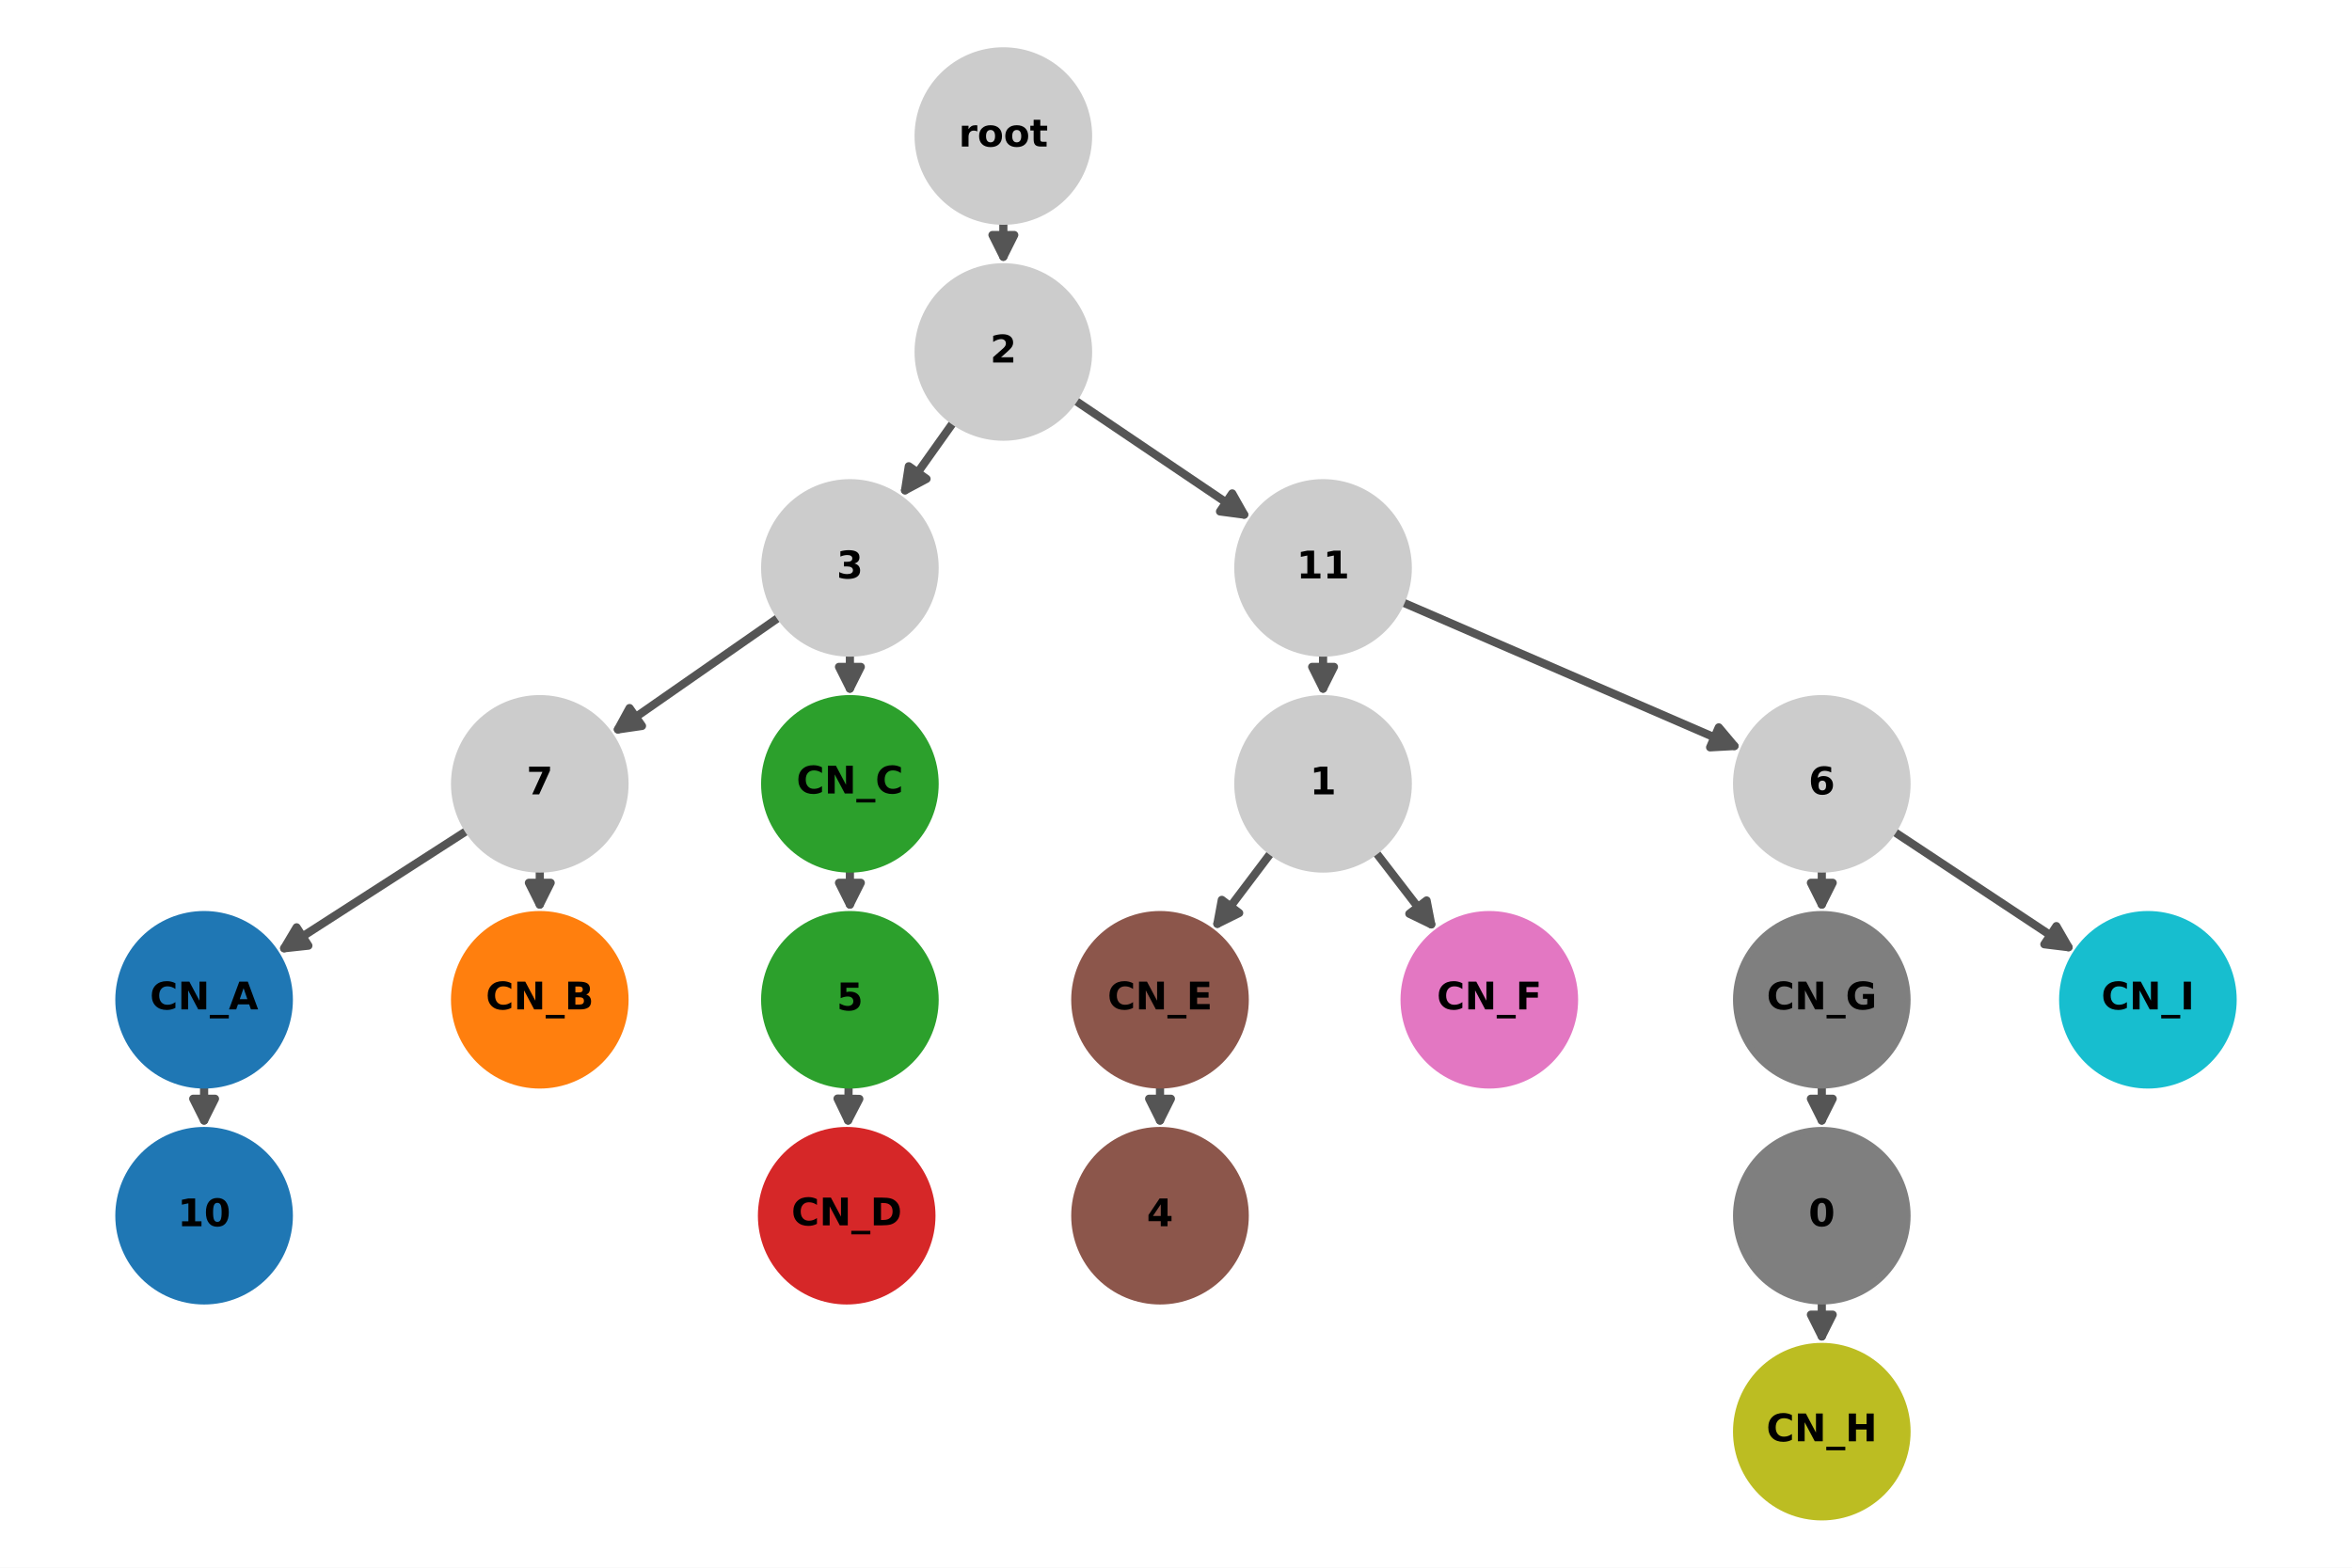
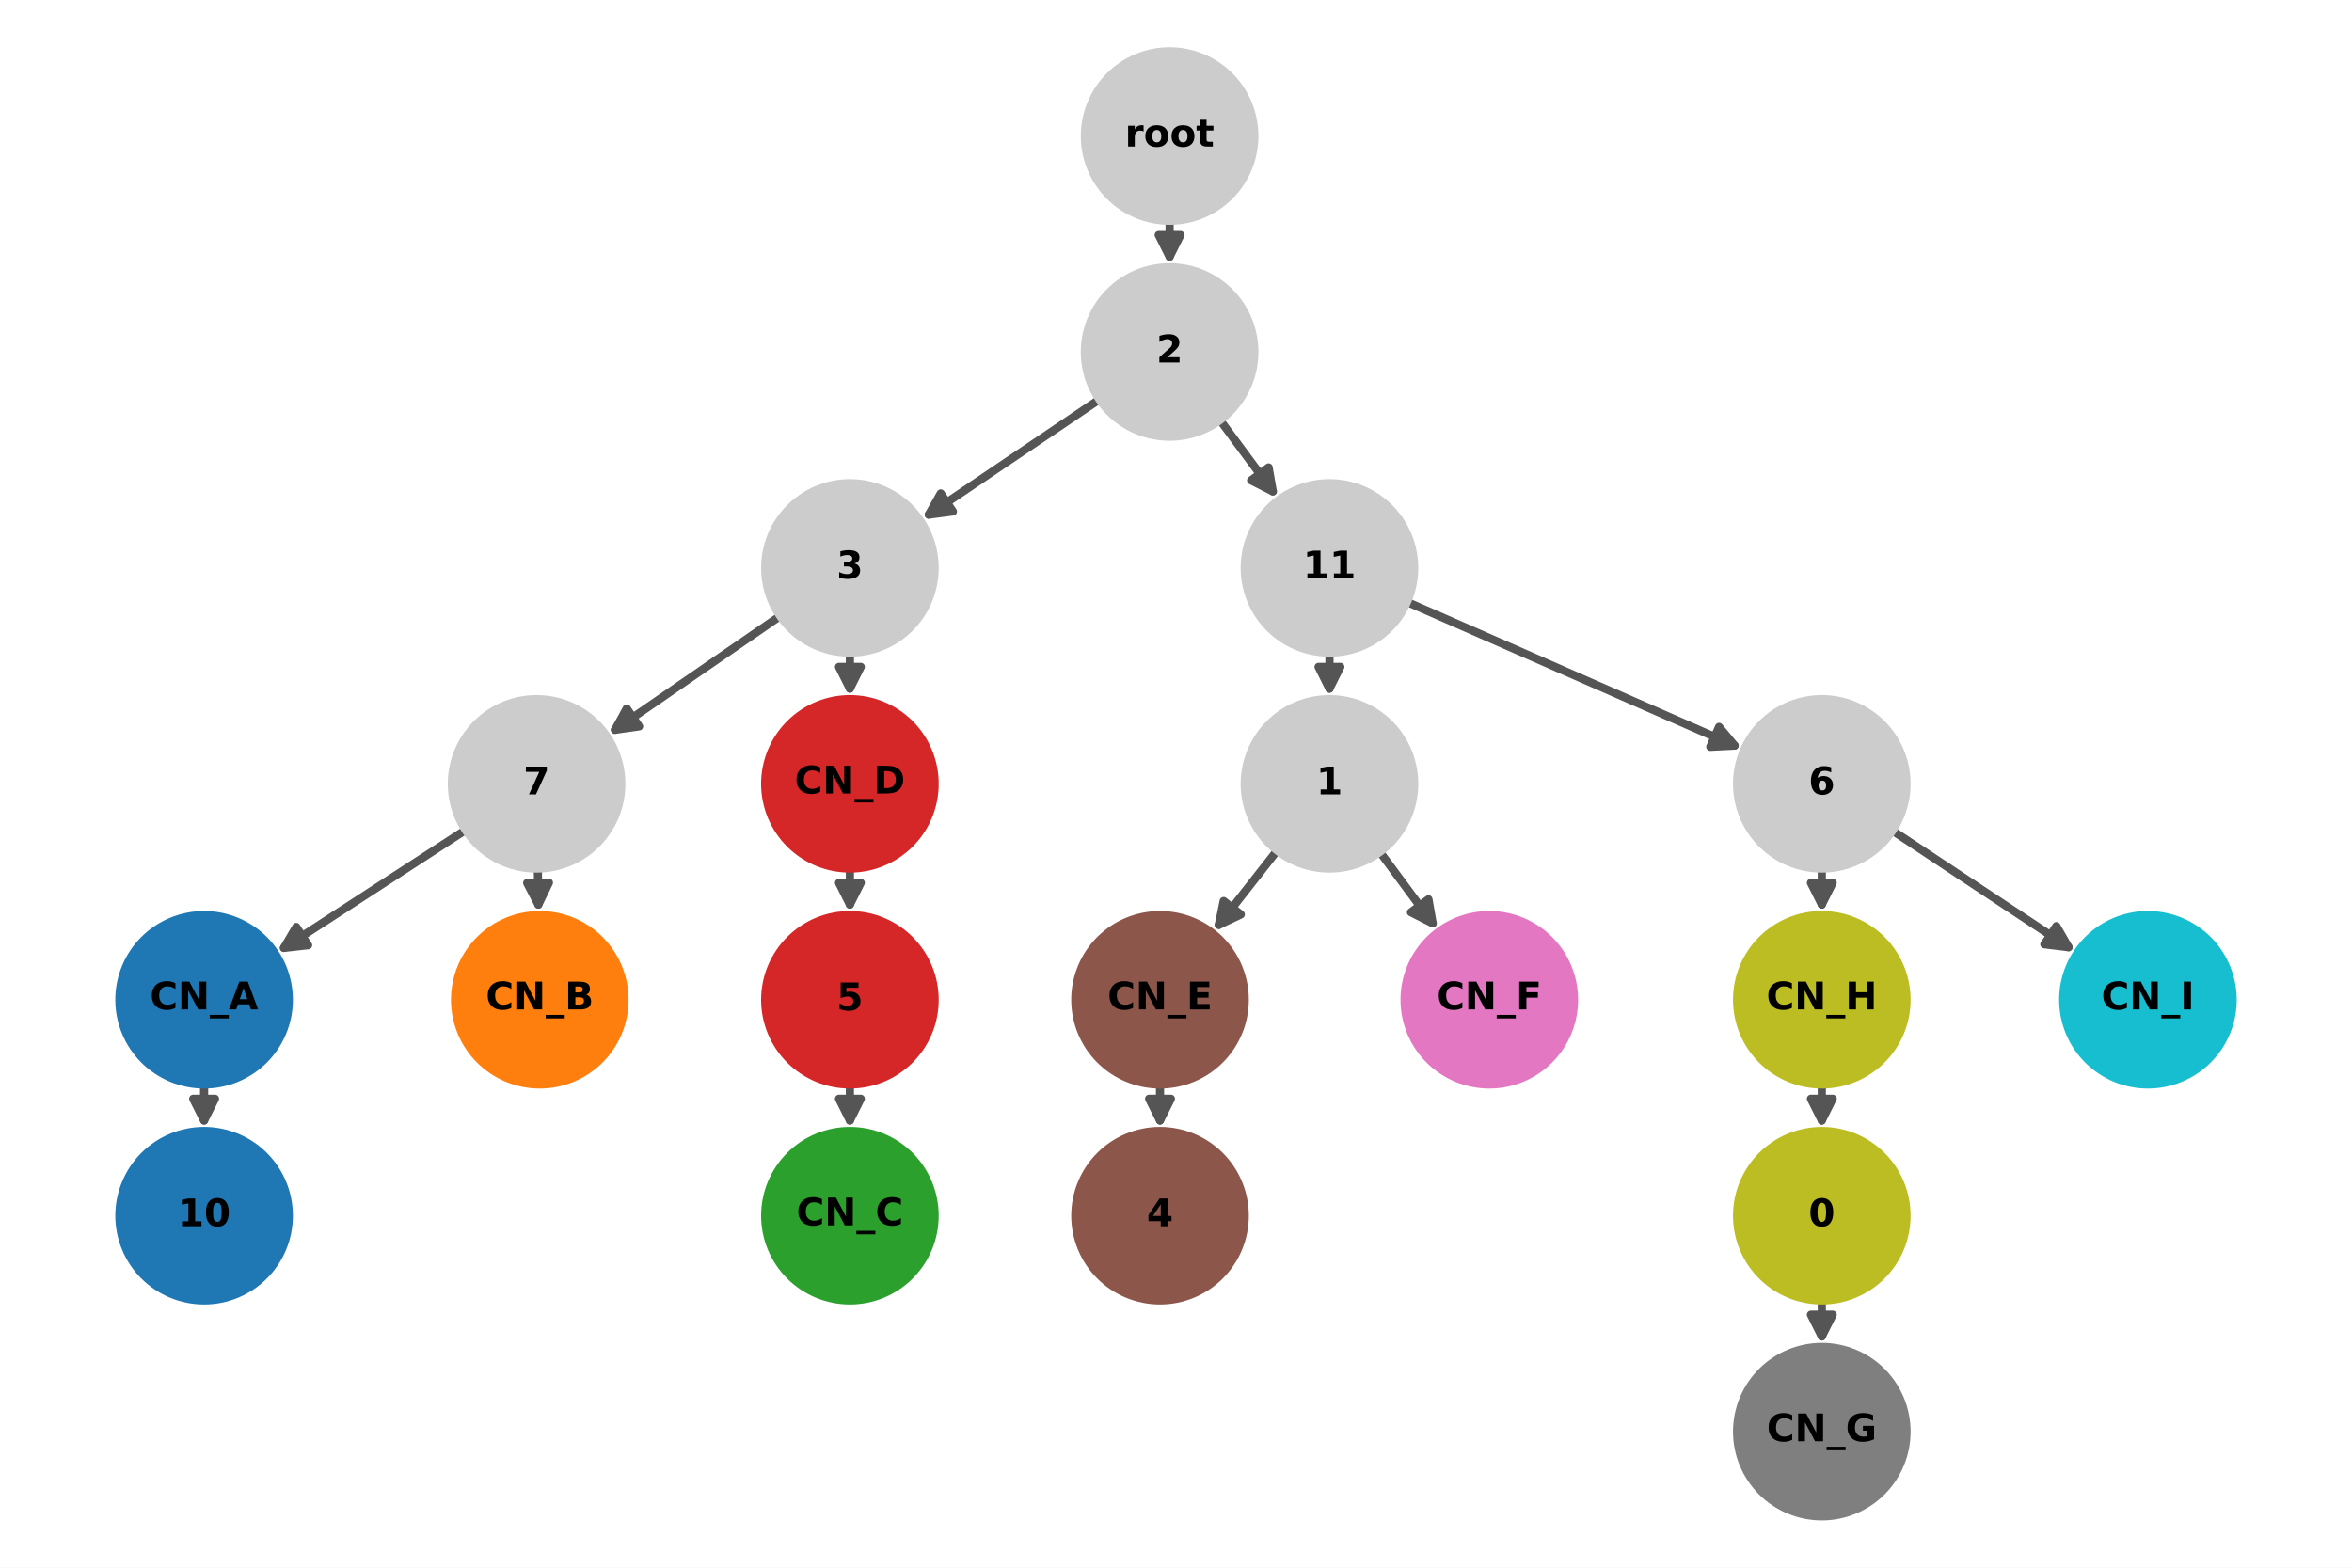
<svg xmlns="http://www.w3.org/2000/svg" xmlns:xlink="http://www.w3.org/1999/xlink" width="432pt" height="288pt" viewBox="0 0 432 288" version="1.1">
  <defs>
    <style type="text/css">*{stroke-linejoin: round; stroke-linecap: butt}</style>
  </defs>
  <g id="figure_1">
    <g id="patch_1">
      <path d="M 0 288  L 432 288  L 432 0  L 0 0  z " style="fill: #ffffff" />
    </g>
    <g id="axes_1">
      <g id="patch_2">
-         <path d="M 184.289 40.802  Q 184.289 44.826 184.289 47.172  " clip-path="url(#pc46279b29e)" style="fill: none; stroke: #555555; stroke-width: 1.5; stroke-linecap: round" />
-         <path d="M 186.289 43.172  L 184.289 47.172  L 182.289 43.172  z " clip-path="url(#pc46279b29e)" style="fill: #555555; stroke: #555555; stroke-width: 1.5; stroke-linecap: round" />
+         <path d="M 214.824 40.802  Q 214.824 44.826 214.824 47.172  " clip-path="url(#pcb45e47be9)" style="fill: none; stroke: #555555; stroke-width: 1.5; stroke-linecap: round" />
+         <path d="M 216.824 43.172  L 214.824 47.172  L 212.824 43.172  z " clip-path="url(#pcb45e47be9)" style="fill: #555555; stroke: #555555; stroke-width: 1.5; stroke-linecap: round" />
      </g>
      <g id="patch_3">
-         <path d="M 175.132 77.549  Q 170.197 84.495 166.233 90.073  " clip-path="url(#pc46279b29e)" style="fill: none; stroke: #555555; stroke-width: 1.5; stroke-linecap: round" />
-         <path d="M 170.18 87.971  L 166.233 90.073  L 166.92 85.654  z " clip-path="url(#pc46279b29e)" style="fill: #555555; stroke: #555555; stroke-width: 1.5; stroke-linecap: round" />
+         <path d="M 201.725 73.511  Q 185.464 84.495 170.594 94.541  " clip-path="url(#pcb45e47be9)" style="fill: none; stroke: #555555; stroke-width: 1.5; stroke-linecap: round" />
+         <path d="M 175.028 93.959  L 170.594 94.541  L 172.789 90.645  z " clip-path="url(#pcb45e47be9)" style="fill: #555555; stroke: #555555; stroke-width: 1.5; stroke-linecap: round" />
      </g>
      <g id="patch_4">
-         <path d="M 197.389 73.511  Q 213.649 84.495 228.52 94.541  " clip-path="url(#pc46279b29e)" style="fill: none; stroke: #555555; stroke-width: 1.5; stroke-linecap: round" />
-         <path d="M 226.325 90.645  L 228.52 94.541  L 224.086 93.959  z " clip-path="url(#pc46279b29e)" style="fill: #555555; stroke: #555555; stroke-width: 1.5; stroke-linecap: round" />
+         <path d="M 224.231 77.37  Q 229.506 84.497 233.783 90.276  " clip-path="url(#pcb45e47be9)" style="fill: none; stroke: #555555; stroke-width: 1.5; stroke-linecap: round" />
+         <path d="M 233.011 85.871  L 233.783 90.276  L 229.795 88.25  z " clip-path="url(#pcb45e47be9)" style="fill: #555555; stroke: #555555; stroke-width: 1.5; stroke-linecap: round" />
      </g>
      <g id="patch_5">
-         <path d="M 143.125 113.369  Q 127.621 124.167 113.493 134.006  " clip-path="url(#pc46279b29e)" style="fill: none; stroke: #555555; stroke-width: 1.5; stroke-linecap: round" />
-         <path d="M 117.918 133.361  L 113.493 134.006  L 115.632 130.079  z " clip-path="url(#pc46279b29e)" style="fill: #555555; stroke: #555555; stroke-width: 1.5; stroke-linecap: round" />
+         <path d="M 143.082 113.306  Q 127.329 124.165 112.957 134.073  " clip-path="url(#pcb45e47be9)" style="fill: none; stroke: #555555; stroke-width: 1.5; stroke-linecap: round" />
+         <path d="M 117.385 133.449  L 112.957 134.073  L 115.115 130.156  z " clip-path="url(#pcb45e47be9)" style="fill: #555555; stroke: #555555; stroke-width: 1.5; stroke-linecap: round" />
      </g>
      <g id="patch_6">
-         <path d="M 156.103 120.141  Q 156.103 124.165 156.103 126.511  " clip-path="url(#pc46279b29e)" style="fill: none; stroke: #555555; stroke-width: 1.5; stroke-linecap: round" />
-         <path d="M 158.103 122.511  L 156.103 126.511  L 154.103 122.511  z " clip-path="url(#pc46279b29e)" style="fill: #555555; stroke: #555555; stroke-width: 1.5; stroke-linecap: round" />
+         <path d="M 156.103 120.141  Q 156.103 124.165 156.103 126.511  " clip-path="url(#pcb45e47be9)" style="fill: none; stroke: #555555; stroke-width: 1.5; stroke-linecap: round" />
+         <path d="M 158.103 122.511  L 156.103 126.511  L 154.103 122.511  z " clip-path="url(#pcb45e47be9)" style="fill: #555555; stroke: #555555; stroke-width: 1.5; stroke-linecap: round" />
      </g>
      <g id="patch_7">
-         <path d="M 155.869 199.48  Q 155.809 203.504 155.774 205.85  " clip-path="url(#pc46279b29e)" style="fill: none; stroke: #555555; stroke-width: 1.5; stroke-linecap: round" />
-         <path d="M 157.833 201.88  L 155.774 205.85  L 153.834 201.821  z " clip-path="url(#pc46279b29e)" style="fill: #555555; stroke: #555555; stroke-width: 1.5; stroke-linecap: round" />
+         <path d="M 156.103 199.48  Q 156.103 203.504 156.103 205.85  " clip-path="url(#pcb45e47be9)" style="fill: none; stroke: #555555; stroke-width: 1.5; stroke-linecap: round" />
+         <path d="M 158.103 201.85  L 156.103 205.85  L 154.103 201.85  z " clip-path="url(#pcb45e47be9)" style="fill: #555555; stroke: #555555; stroke-width: 1.5; stroke-linecap: round" />
      </g>
      <g id="patch_8">
-         <path d="M 85.848 152.554  Q 68.316 163.834 52.195 174.206  " clip-path="url(#pc46279b29e)" style="fill: none; stroke: #555555; stroke-width: 1.5; stroke-linecap: round" />
-         <path d="M 56.641 173.724  L 52.195 174.206  L 54.477 170.36  z " clip-path="url(#pc46279b29e)" style="fill: #555555; stroke: #555555; stroke-width: 1.5; stroke-linecap: round" />
+         <path d="M 85.298 152.612  Q 68.021 163.835 52.151 174.144  " clip-path="url(#pcb45e47be9)" style="fill: none; stroke: #555555; stroke-width: 1.5; stroke-linecap: round" />
+         <path d="M 56.595 173.642  L 52.151 174.144  L 54.416 170.288  z " clip-path="url(#pcb45e47be9)" style="fill: #555555; stroke: #555555; stroke-width: 1.5; stroke-linecap: round" />
      </g>
      <g id="patch_9">
-         <path d="M 99.143 159.811  Q 99.143 163.834 99.143 166.181  " clip-path="url(#pc46279b29e)" style="fill: none; stroke: #555555; stroke-width: 1.5; stroke-linecap: round" />
-         <path d="M 101.143 162.181  L 99.143 166.181  L 97.143 162.181  z " clip-path="url(#pc46279b29e)" style="fill: #555555; stroke: #555555; stroke-width: 1.5; stroke-linecap: round" />
+         <path d="M 98.79 159.811  Q 98.849 163.834 98.884 166.181  " clip-path="url(#pcb45e47be9)" style="fill: none; stroke: #555555; stroke-width: 1.5; stroke-linecap: round" />
+         <path d="M 100.825 162.152  L 98.884 166.181  L 96.825 162.211  z " clip-path="url(#pcb45e47be9)" style="fill: #555555; stroke: #555555; stroke-width: 1.5; stroke-linecap: round" />
      </g>
      <g id="patch_10">
-         <path d="M 243.011 120.141  Q 243.011 124.165 243.011 126.511  " clip-path="url(#pc46279b29e)" style="fill: none; stroke: #555555; stroke-width: 1.5; stroke-linecap: round" />
-         <path d="M 245.011 122.511  L 243.011 126.511  L 241.011 122.511  z " clip-path="url(#pc46279b29e)" style="fill: #555555; stroke: #555555; stroke-width: 1.5; stroke-linecap: round" />
+         <path d="M 244.185 120.141  Q 244.185 124.165 244.185 126.511  " clip-path="url(#pcb45e47be9)" style="fill: none; stroke: #555555; stroke-width: 1.5; stroke-linecap: round" />
+         <path d="M 246.185 122.511  L 244.185 126.511  L 242.185 122.511  z " clip-path="url(#pcb45e47be9)" style="fill: #555555; stroke: #555555; stroke-width: 1.5; stroke-linecap: round" />
      </g>
      <g id="patch_11">
-         <path d="M 257.523 110.615  Q 288.815 124.166 318.568 137.05  " clip-path="url(#pc46279b29e)" style="fill: none; stroke: #555555; stroke-width: 1.5; stroke-linecap: round" />
-         <path d="M 315.692 133.626  L 318.568 137.05  L 314.103 137.296  z " clip-path="url(#pc46279b29e)" style="fill: #555555; stroke: #555555; stroke-width: 1.5; stroke-linecap: round" />
+         <path d="M 258.666 110.683  Q 289.401 124.165 318.601 136.975  " clip-path="url(#pcb45e47be9)" style="fill: none; stroke: #555555; stroke-width: 1.5; stroke-linecap: round" />
+         <path d="M 315.741 133.536  L 318.601 136.975  L 314.135 137.199  z " clip-path="url(#pcb45e47be9)" style="fill: #555555; stroke: #555555; stroke-width: 1.5; stroke-linecap: round" />
      </g>
      <g id="patch_12">
-         <path d="M 233.486 156.617  Q 228.037 163.834 223.599 169.713  " clip-path="url(#pc46279b29e)" style="fill: none; stroke: #555555; stroke-width: 1.5; stroke-linecap: round" />
-         <path d="M 227.605 167.726  L 223.599 169.713  L 224.413 165.315  z " clip-path="url(#pc46279b29e)" style="fill: #555555; stroke: #555555; stroke-width: 1.5; stroke-linecap: round" />
+         <path d="M 234.427 156.438  Q 228.626 163.832 223.859 169.908  " clip-path="url(#pcb45e47be9)" style="fill: none; stroke: #555555; stroke-width: 1.5; stroke-linecap: round" />
+         <path d="M 227.902 167.995  L 223.859 169.908  L 224.755 165.526  z " clip-path="url(#pcb45e47be9)" style="fill: #555555; stroke: #555555; stroke-width: 1.5; stroke-linecap: round" />
      </g>
      <g id="patch_13">
-         <path d="M 252.656 156.53  Q 258.28 163.837 262.881 169.814  " clip-path="url(#pc46279b29e)" style="fill: none; stroke: #555555; stroke-width: 1.5; stroke-linecap: round" />
-         <path d="M 262.026 165.425  L 262.881 169.814  L 258.856 167.864  z " clip-path="url(#pc46279b29e)" style="fill: #555555; stroke: #555555; stroke-width: 1.5; stroke-linecap: round" />
+         <path d="M 253.592 156.709  Q 258.866 163.836 263.144 169.615  " clip-path="url(#pcb45e47be9)" style="fill: none; stroke: #555555; stroke-width: 1.5; stroke-linecap: round" />
+         <path d="M 262.371 165.21  L 263.144 169.615  L 259.156 167.589  z " clip-path="url(#pcb45e47be9)" style="fill: #555555; stroke: #555555; stroke-width: 1.5; stroke-linecap: round" />
      </g>
      <g id="patch_14">
-         <path d="M 334.616 159.811  Q 334.616 163.834 334.616 166.181  " clip-path="url(#pc46279b29e)" style="fill: none; stroke: #555555; stroke-width: 1.5; stroke-linecap: round" />
-         <path d="M 336.616 162.181  L 334.616 166.181  L 332.616 162.181  z " clip-path="url(#pc46279b29e)" style="fill: #555555; stroke: #555555; stroke-width: 1.5; stroke-linecap: round" />
+         <path d="M 334.616 159.811  Q 334.616 163.834 334.616 166.181  " clip-path="url(#pcb45e47be9)" style="fill: none; stroke: #555555; stroke-width: 1.5; stroke-linecap: round" />
+         <path d="M 336.616 162.181  L 334.616 166.181  L 332.616 162.181  z " clip-path="url(#pcb45e47be9)" style="fill: #555555; stroke: #555555; stroke-width: 1.5; stroke-linecap: round" />
      </g>
      <g id="patch_15">
-         <path d="M 347.795 152.729  Q 364.563 163.834 379.932 174.013  " clip-path="url(#pc46279b29e)" style="fill: none; stroke: #555555; stroke-width: 1.5; stroke-linecap: round" />
-         <path d="M 377.702 170.137  L 379.932 174.013  L 375.493 173.472  z " clip-path="url(#pc46279b29e)" style="fill: #555555; stroke: #555555; stroke-width: 1.5; stroke-linecap: round" />
+         <path d="M 347.795 152.729  Q 364.563 163.834 379.932 174.013  " clip-path="url(#pcb45e47be9)" style="fill: none; stroke: #555555; stroke-width: 1.5; stroke-linecap: round" />
+         <path d="M 377.702 170.137  L 379.932 174.013  L 375.493 173.472  z " clip-path="url(#pcb45e47be9)" style="fill: #555555; stroke: #555555; stroke-width: 1.5; stroke-linecap: round" />
      </g>
      <g id="patch_16">
-         <path d="M 334.616 239.149  Q 334.616 243.173 334.616 245.52  " clip-path="url(#pc46279b29e)" style="fill: none; stroke: #555555; stroke-width: 1.5; stroke-linecap: round" />
-         <path d="M 336.616 241.52  L 334.616 245.52  L 332.616 241.52  z " clip-path="url(#pc46279b29e)" style="fill: #555555; stroke: #555555; stroke-width: 1.5; stroke-linecap: round" />
+         <path d="M 334.616 239.149  Q 334.616 243.173 334.616 245.52  " clip-path="url(#pcb45e47be9)" style="fill: none; stroke: #555555; stroke-width: 1.5; stroke-linecap: round" />
+         <path d="M 336.616 241.52  L 334.616 245.52  L 332.616 241.52  z " clip-path="url(#pcb45e47be9)" style="fill: #555555; stroke: #555555; stroke-width: 1.5; stroke-linecap: round" />
      </g>
      <g id="patch_17">
-         <path d="M 37.488 199.48  Q 37.488 203.504 37.488 205.85  " clip-path="url(#pc46279b29e)" style="fill: none; stroke: #555555; stroke-width: 1.5; stroke-linecap: round" />
-         <path d="M 39.488 201.85  L 37.488 205.85  L 35.488 201.85  z " clip-path="url(#pc46279b29e)" style="fill: #555555; stroke: #555555; stroke-width: 1.5; stroke-linecap: round" />
+         <path d="M 37.488 199.48  Q 37.488 203.504 37.488 205.85  " clip-path="url(#pcb45e47be9)" style="fill: none; stroke: #555555; stroke-width: 1.5; stroke-linecap: round" />
+         <path d="M 39.488 201.85  L 37.488 205.85  L 35.488 201.85  z " clip-path="url(#pcb45e47be9)" style="fill: #555555; stroke: #555555; stroke-width: 1.5; stroke-linecap: round" />
      </g>
      <g id="patch_18">
-         <path d="M 156.103 159.811  Q 156.103 163.834 156.103 166.181  " clip-path="url(#pc46279b29e)" style="fill: none; stroke: #555555; stroke-width: 1.5; stroke-linecap: round" />
-         <path d="M 158.103 162.181  L 156.103 166.181  L 154.103 162.181  z " clip-path="url(#pc46279b29e)" style="fill: #555555; stroke: #555555; stroke-width: 1.5; stroke-linecap: round" />
+         <path d="M 156.103 159.811  Q 156.103 163.834 156.103 166.181  " clip-path="url(#pcb45e47be9)" style="fill: none; stroke: #555555; stroke-width: 1.5; stroke-linecap: round" />
+         <path d="M 158.103 162.181  L 156.103 166.181  L 154.103 162.181  z " clip-path="url(#pcb45e47be9)" style="fill: #555555; stroke: #555555; stroke-width: 1.5; stroke-linecap: round" />
      </g>
      <g id="patch_19">
-         <path d="M 213.063 199.48  Q 213.063 203.504 213.063 205.85  " clip-path="url(#pc46279b29e)" style="fill: none; stroke: #555555; stroke-width: 1.5; stroke-linecap: round" />
-         <path d="M 215.063 201.85  L 213.063 205.85  L 211.063 201.85  z " clip-path="url(#pc46279b29e)" style="fill: #555555; stroke: #555555; stroke-width: 1.5; stroke-linecap: round" />
+         <path d="M 213.063 199.48  Q 213.063 203.504 213.063 205.85  " clip-path="url(#pcb45e47be9)" style="fill: none; stroke: #555555; stroke-width: 1.5; stroke-linecap: round" />
+         <path d="M 215.063 201.85  L 213.063 205.85  L 211.063 201.85  z " clip-path="url(#pcb45e47be9)" style="fill: #555555; stroke: #555555; stroke-width: 1.5; stroke-linecap: round" />
      </g>
      <g id="patch_20">
-         <path d="M 334.616 199.48  Q 334.616 203.504 334.616 205.85  " clip-path="url(#pc46279b29e)" style="fill: none; stroke: #555555; stroke-width: 1.5; stroke-linecap: round" />
-         <path d="M 336.616 201.85  L 334.616 205.85  L 332.616 201.85  z " clip-path="url(#pc46279b29e)" style="fill: #555555; stroke: #555555; stroke-width: 1.5; stroke-linecap: round" />
+         <path d="M 334.616 199.48  Q 334.616 203.504 334.616 205.85  " clip-path="url(#pcb45e47be9)" style="fill: none; stroke: #555555; stroke-width: 1.5; stroke-linecap: round" />
+         <path d="M 336.616 201.85  L 334.616 205.85  L 332.616 201.85  z " clip-path="url(#pcb45e47be9)" style="fill: #555555; stroke: #555555; stroke-width: 1.5; stroke-linecap: round" />
      </g>
      <g id="PathCollection_1">
        <defs>
-           <path id="C0_0_18e6fcdc4f" d="M 0 15.811  C 4.193 15.811 8.215 14.145 11.18 11.18  C 14.145 8.215 15.811 4.193 15.811 -0  C 15.811 -4.193 14.145 -8.215 11.18 -11.18  C 8.215 -14.145 4.193 -15.811 0 -15.811  C -4.193 -15.811 -8.215 -14.145 -11.18 -11.18  C -14.145 -8.215 -15.811 -4.193 -15.811 0  C -15.811 4.193 -14.145 8.215 -11.18 11.18  C -8.215 14.145 -4.193 15.811 0 15.811  z " />
+           <path id="C0_0_37e36ad9c3" d="M 0 15.811  C 4.193 15.811 8.215 14.145 11.18 11.18  C 14.145 8.215 15.811 4.193 15.811 -0  C 15.811 -4.193 14.145 -8.215 11.18 -11.18  C 8.215 -14.145 4.193 -15.811 0 -15.811  C -4.193 -15.811 -8.215 -14.145 -11.18 -11.18  C -14.145 -8.215 -15.811 -4.193 -15.811 0  C -15.811 4.193 -14.145 8.215 -11.18 11.18  C -8.215 14.145 -4.193 15.811 0 15.811  z " />
        </defs>
-         <g clip-path="url(#pc46279b29e)">
-           <use xlink:href="#C0_0_18e6fcdc4f" x="184.289" y="24.992" style="fill: #cccccc; stroke: #cccccc" />
-         </g>
-         <g clip-path="url(#pc46279b29e)">
-           <use xlink:href="#C0_0_18e6fcdc4f" x="184.289" y="64.661" style="fill: #cccccc; stroke: #cccccc" />
-         </g>
-         <g clip-path="url(#pc46279b29e)">
-           <use xlink:href="#C0_0_18e6fcdc4f" x="156.103" y="104.331" style="fill: #cccccc; stroke: #cccccc" />
-         </g>
-         <g clip-path="url(#pc46279b29e)">
-           <use xlink:href="#C0_0_18e6fcdc4f" x="156.103" y="183.669" style="fill: #2ca02c; stroke: #2ca02c" />
-         </g>
-         <g clip-path="url(#pc46279b29e)">
-           <use xlink:href="#C0_0_18e6fcdc4f" x="99.143" y="144" style="fill: #cccccc; stroke: #cccccc" />
-         </g>
-         <g clip-path="url(#pc46279b29e)">
-           <use xlink:href="#C0_0_18e6fcdc4f" x="37.488" y="223.339" style="fill: #1f77b4; stroke: #1f77b4" />
-         </g>
-         <g clip-path="url(#pc46279b29e)">
-           <use xlink:href="#C0_0_18e6fcdc4f" x="243.011" y="104.331" style="fill: #cccccc; stroke: #cccccc" />
-         </g>
-         <g clip-path="url(#pc46279b29e)">
-           <use xlink:href="#C0_0_18e6fcdc4f" x="243.011" y="144" style="fill: #cccccc; stroke: #cccccc" />
-         </g>
-         <g clip-path="url(#pc46279b29e)">
-           <use xlink:href="#C0_0_18e6fcdc4f" x="213.063" y="223.339" style="fill: #8c564b; stroke: #8c564b" />
-         </g>
-         <g clip-path="url(#pc46279b29e)">
-           <use xlink:href="#C0_0_18e6fcdc4f" x="334.616" y="144" style="fill: #cccccc; stroke: #cccccc" />
-         </g>
-         <g clip-path="url(#pc46279b29e)">
-           <use xlink:href="#C0_0_18e6fcdc4f" x="334.616" y="223.339" style="fill: #7f7f7f; stroke: #7f7f7f" />
-         </g>
-         <g clip-path="url(#pc46279b29e)">
-           <use xlink:href="#C0_0_18e6fcdc4f" x="37.488" y="183.669" style="fill: #1f77b4; stroke: #1f77b4" />
-         </g>
-         <g clip-path="url(#pc46279b29e)">
-           <use xlink:href="#C0_0_18e6fcdc4f" x="99.143" y="183.669" style="fill: #ff7f0e; stroke: #ff7f0e" />
-         </g>
-         <g clip-path="url(#pc46279b29e)">
-           <use xlink:href="#C0_0_18e6fcdc4f" x="156.103" y="144" style="fill: #2ca02c; stroke: #2ca02c" />
-         </g>
-         <g clip-path="url(#pc46279b29e)">
-           <use xlink:href="#C0_0_18e6fcdc4f" x="155.516" y="223.339" style="fill: #d62728; stroke: #d62728" />
-         </g>
-         <g clip-path="url(#pc46279b29e)">
-           <use xlink:href="#C0_0_18e6fcdc4f" x="213.063" y="183.669" style="fill: #8c564b; stroke: #8c564b" />
-         </g>
-         <g clip-path="url(#pc46279b29e)">
-           <use xlink:href="#C0_0_18e6fcdc4f" x="273.546" y="183.669" style="fill: #e377c2; stroke: #e377c2" />
-         </g>
-         <g clip-path="url(#pc46279b29e)">
-           <use xlink:href="#C0_0_18e6fcdc4f" x="334.616" y="183.669" style="fill: #7f7f7f; stroke: #7f7f7f" />
-         </g>
-         <g clip-path="url(#pc46279b29e)">
-           <use xlink:href="#C0_0_18e6fcdc4f" x="334.616" y="263.008" style="fill: #bcbd22; stroke: #bcbd22" />
-         </g>
-         <g clip-path="url(#pc46279b29e)">
-           <use xlink:href="#C0_0_18e6fcdc4f" x="394.512" y="183.669" style="fill: #17becf; stroke: #17becf" />
+         <g clip-path="url(#pcb45e47be9)">
+           <use xlink:href="#C0_0_37e36ad9c3" x="214.824" y="24.992" style="fill: #cccccc; stroke: #cccccc" />
+         </g>
+         <g clip-path="url(#pcb45e47be9)">
+           <use xlink:href="#C0_0_37e36ad9c3" x="214.824" y="64.661" style="fill: #cccccc; stroke: #cccccc" />
+         </g>
+         <g clip-path="url(#pcb45e47be9)">
+           <use xlink:href="#C0_0_37e36ad9c3" x="156.103" y="104.331" style="fill: #cccccc; stroke: #cccccc" />
+         </g>
+         <g clip-path="url(#pcb45e47be9)">
+           <use xlink:href="#C0_0_37e36ad9c3" x="156.103" y="183.669" style="fill: #d62728; stroke: #d62728" />
+         </g>
+         <g clip-path="url(#pcb45e47be9)">
+           <use xlink:href="#C0_0_37e36ad9c3" x="98.556" y="144" style="fill: #cccccc; stroke: #cccccc" />
+         </g>
+         <g clip-path="url(#pcb45e47be9)">
+           <use xlink:href="#C0_0_37e36ad9c3" x="37.488" y="223.339" style="fill: #1f77b4; stroke: #1f77b4" />
+         </g>
+         <g clip-path="url(#pcb45e47be9)">
+           <use xlink:href="#C0_0_37e36ad9c3" x="244.185" y="104.331" style="fill: #cccccc; stroke: #cccccc" />
+         </g>
+         <g clip-path="url(#pcb45e47be9)">
+           <use xlink:href="#C0_0_37e36ad9c3" x="244.185" y="144" style="fill: #cccccc; stroke: #cccccc" />
+         </g>
+         <g clip-path="url(#pcb45e47be9)">
+           <use xlink:href="#C0_0_37e36ad9c3" x="213.063" y="223.339" style="fill: #8c564b; stroke: #8c564b" />
+         </g>
+         <g clip-path="url(#pcb45e47be9)">
+           <use xlink:href="#C0_0_37e36ad9c3" x="334.616" y="144" style="fill: #cccccc; stroke: #cccccc" />
+         </g>
+         <g clip-path="url(#pcb45e47be9)">
+           <use xlink:href="#C0_0_37e36ad9c3" x="334.616" y="223.339" style="fill: #bcbd22; stroke: #bcbd22" />
+         </g>
+         <g clip-path="url(#pcb45e47be9)">
+           <use xlink:href="#C0_0_37e36ad9c3" x="37.488" y="183.669" style="fill: #1f77b4; stroke: #1f77b4" />
+         </g>
+         <g clip-path="url(#pcb45e47be9)">
+           <use xlink:href="#C0_0_37e36ad9c3" x="99.143" y="183.669" style="fill: #ff7f0e; stroke: #ff7f0e" />
+         </g>
+         <g clip-path="url(#pcb45e47be9)">
+           <use xlink:href="#C0_0_37e36ad9c3" x="156.103" y="223.339" style="fill: #2ca02c; stroke: #2ca02c" />
+         </g>
+         <g clip-path="url(#pcb45e47be9)">
+           <use xlink:href="#C0_0_37e36ad9c3" x="156.103" y="144" style="fill: #d62728; stroke: #d62728" />
+         </g>
+         <g clip-path="url(#pcb45e47be9)">
+           <use xlink:href="#C0_0_37e36ad9c3" x="213.063" y="183.669" style="fill: #8c564b; stroke: #8c564b" />
+         </g>
+         <g clip-path="url(#pcb45e47be9)">
+           <use xlink:href="#C0_0_37e36ad9c3" x="273.546" y="183.669" style="fill: #e377c2; stroke: #e377c2" />
+         </g>
+         <g clip-path="url(#pcb45e47be9)">
+           <use xlink:href="#C0_0_37e36ad9c3" x="334.616" y="263.008" style="fill: #7f7f7f; stroke: #7f7f7f" />
+         </g>
+         <g clip-path="url(#pcb45e47be9)">
+           <use xlink:href="#C0_0_37e36ad9c3" x="334.616" y="183.669" style="fill: #bcbd22; stroke: #bcbd22" />
+         </g>
+         <g clip-path="url(#pcb45e47be9)">
+           <use xlink:href="#C0_0_37e36ad9c3" x="394.512" y="183.669" style="fill: #17becf; stroke: #17becf" />
        </g>
      </g>
      <g id="text_1">
-         <g clip-path="url(#pc46279b29e)">
-           <g transform="translate(176.0811 26.9233) scale(0.07 -0.07)">
+         <g clip-path="url(#pcb45e47be9)">
+           <g transform="translate(206.6163 26.9233) scale(0.07 -0.07)">
            <defs>
              <path id="DejaVuSans-Bold-72" d="M 3138 2547  Q 2991 2616 2845 2648  Q 2700 2681 2553 2681  Q 2122 2681 1889 2404  Q 1656 2128 1656 1613  L 1656 0  L 538 0  L 538 3500  L 1656 3500  L 1656 2925  Q 1872 3269 2151 3426  Q 2431 3584 2822 3584  Q 2878 3584 2943 3579  Q 3009 3575 3134 3559  L 3138 2547  z " transform="scale(0.015625)" />
              <path id="DejaVuSans-Bold-6f" d="M 2203 2784  Q 1831 2784 1636 2517  Q 1441 2250 1441 1747  Q 1441 1244 1636 976  Q 1831 709 2203 709  Q 2569 709 2762 976  Q 2956 1244 2956 1747  Q 2956 2250 2762 2517  Q 2569 2784 2203 2784  z M 2203 3584  Q 3106 3584 3614 3096  Q 4122 2609 4122 1747  Q 4122 884 3614 396  Q 3106 -91 2203 -91  Q 1297 -91 786 396  Q 275 884 275 1747  Q 275 2609 786 3096  Q 1297 3584 2203 3584  z " transform="scale(0.015625)" />
              <path id="DejaVuSans-Bold-74" d="M 1759 4494  L 1759 3500  L 2913 3500  L 2913 2700  L 1759 2700  L 1759 1216  Q 1759 972 1856 886  Q 1953 800 2241 800  L 2816 800  L 2816 0  L 1856 0  Q 1194 0 917 276  Q 641 553 641 1216  L 641 2700  L 84 2700  L 84 3500  L 641 3500  L 641 4494  L 1759 4494  z " transform="scale(0.015625)" />
            </defs>
            <use xlink:href="#DejaVuSans-Bold-72" />
            <use xlink:href="#DejaVuSans-Bold-6f" transform="translate(49.31641 0)" />
            <use xlink:href="#DejaVuSans-Bold-6f" transform="translate(118.0176 0)" />
            <use xlink:href="#DejaVuSans-Bold-74" transform="translate(186.7188 0)" />
          </g>
        </g>
      </g>
      <g id="text_2">
-         <g clip-path="url(#pc46279b29e)">
-           <g transform="translate(181.8539 66.59272) scale(0.07 -0.07)">
+         <g clip-path="url(#pcb45e47be9)">
+           <g transform="translate(212.3892 66.59272) scale(0.07 -0.07)">
            <defs>
              <path id="DejaVuSans-Bold-32" d="M 1844 884  L 3897 884  L 3897 0  L 506 0  L 506 884  L 2209 2388  Q 2438 2594 2547 2791  Q 2656 2988 2656 3200  Q 2656 3528 2436 3728  Q 2216 3928 1850 3928  Q 1569 3928 1234 3808  Q 900 3688 519 3450  L 519 4475  Q 925 4609 1322 4679  Q 1719 4750 2100 4750  Q 2938 4750 3402 4381  Q 3866 4013 3866 3353  Q 3866 2972 3669 2642  Q 3472 2313 2841 1759  L 1844 884  z " transform="scale(0.015625)" />
            </defs>
            <use xlink:href="#DejaVuSans-Bold-32" />
          </g>
        </g>
      </g>
      <g id="text_3">
-         <g clip-path="url(#pc46279b29e)">
+         <g clip-path="url(#pcb45e47be9)">
          <g transform="translate(153.6676 106.2621) scale(0.07 -0.07)">
            <defs>
              <path id="DejaVuSans-Bold-33" d="M 2981 2516  Q 3453 2394 3698 2092  Q 3944 1791 3944 1325  Q 3944 631 3412 270  Q 2881 -91 1863 -91  Q 1503 -91 1142 -33  Q 781 25 428 141  L 428 1069  Q 766 900 1098 814  Q 1431 728 1753 728  Q 2231 728 2486 893  Q 2741 1059 2741 1369  Q 2741 1688 2480 1852  Q 2219 2016 1709 2016  L 1228 2016  L 1228 2791  L 1734 2791  Q 2188 2791 2409 2933  Q 2631 3075 2631 3366  Q 2631 3634 2415 3781  Q 2200 3928 1806 3928  Q 1516 3928 1219 3862  Q 922 3797 628 3669  L 628 4550  Q 984 4650 1334 4700  Q 1684 4750 2022 4750  Q 2931 4750 3382 4451  Q 3834 4153 3834 3553  Q 3834 3144 3618 2883  Q 3403 2622 2981 2516  z " transform="scale(0.015625)" />
            </defs>
            <use xlink:href="#DejaVuSans-Bold-33" />
          </g>
        </g>
      </g>
      <g id="text_4">
-         <g clip-path="url(#pc46279b29e)">
+         <g clip-path="url(#pcb45e47be9)">
          <g transform="translate(153.6676 185.601) scale(0.07 -0.07)">
            <defs>
              <path id="DejaVuSans-Bold-35" d="M 678 4666  L 3669 4666  L 3669 3781  L 1638 3781  L 1638 3059  Q 1775 3097 1914 3117  Q 2053 3138 2203 3138  Q 3056 3138 3531 2711  Q 4006 2284 4006 1522  Q 4006 766 3489 337  Q 2972 -91 2053 -91  Q 1656 -91 1267 -14  Q 878 63 494 219  L 494 1166  Q 875 947 1217 837  Q 1559 728 1863 728  Q 2300 728 2551 942  Q 2803 1156 2803 1522  Q 2803 1891 2551 2103  Q 2300 2316 1863 2316  Q 1603 2316 1309 2248  Q 1016 2181 678 2041  L 678 4666  z " transform="scale(0.015625)" />
            </defs>
            <use xlink:href="#DejaVuSans-Bold-35" />
          </g>
        </g>
      </g>
      <g id="text_5">
-         <g clip-path="url(#pc46279b29e)">
-           <g transform="translate(96.70767 145.9316) scale(0.07 -0.07)">
+         <g clip-path="url(#pcb45e47be9)">
+           <g transform="translate(96.12045 145.9316) scale(0.07 -0.07)">
            <defs>
              <path id="DejaVuSans-Bold-37" d="M 428 4666  L 3944 4666  L 3944 3988  L 2125 0  L 953 0  L 2675 3781  L 428 3781  L 428 4666  z " transform="scale(0.015625)" />
            </defs>
            <use xlink:href="#DejaVuSans-Bold-37" />
          </g>
        </g>
      </g>
      <g id="text_6">
-         <g clip-path="url(#pc46279b29e)">
+         <g clip-path="url(#pcb45e47be9)">
          <g transform="translate(32.61713 225.2704) scale(0.07 -0.07)">
            <defs>
              <path id="DejaVuSans-Bold-31" d="M 750 831  L 1813 831  L 1813 3847  L 722 3622  L 722 4441  L 1806 4666  L 2950 4666  L 2950 831  L 4013 831  L 4013 0  L 750 0  L 750 831  z " transform="scale(0.015625)" />
              <path id="DejaVuSans-Bold-30" d="M 2944 2338  Q 2944 3213 2780 3570  Q 2616 3928 2228 3928  Q 1841 3928 1675 3570  Q 1509 3213 1509 2338  Q 1509 1453 1675 1090  Q 1841 728 2228 728  Q 2613 728 2778 1090  Q 2944 1453 2944 2338  z M 4147 2328  Q 4147 1169 3647 539  Q 3147 -91 2228 -91  Q 1306 -91 806 539  Q 306 1169 306 2328  Q 306 3491 806 4120  Q 1306 4750 2228 4750  Q 3147 4750 3647 4120  Q 4147 3491 4147 2328  z " transform="scale(0.015625)" />
            </defs>
            <use xlink:href="#DejaVuSans-Bold-31" />
            <use xlink:href="#DejaVuSans-Bold-30" transform="translate(69.58008 0)" />
          </g>
        </g>
      </g>
      <g id="text_7">
-         <g clip-path="url(#pc46279b29e)">
-           <g transform="translate(238.1403 106.2621) scale(0.07 -0.07)">
+         <g clip-path="url(#pcb45e47be9)">
+           <g transform="translate(239.3147 106.2621) scale(0.07 -0.07)">
            <use xlink:href="#DejaVuSans-Bold-31" />
            <use xlink:href="#DejaVuSans-Bold-31" transform="translate(69.58008 0)" />
          </g>
        </g>
      </g>
      <g id="text_8">
-         <g clip-path="url(#pc46279b29e)">
-           <g transform="translate(240.5755 145.9316) scale(0.07 -0.07)">
+         <g clip-path="url(#pcb45e47be9)">
+           <g transform="translate(241.7499 145.9316) scale(0.07 -0.07)">
            <use xlink:href="#DejaVuSans-Bold-31" />
          </g>
        </g>
      </g>
      <g id="text_9">
-         <g clip-path="url(#pc46279b29e)">
+         <g clip-path="url(#pcb45e47be9)">
          <g transform="translate(210.6275 225.2704) scale(0.07 -0.07)">
            <defs>
              <path id="DejaVuSans-Bold-34" d="M 2356 3675  L 1038 1722  L 2356 1722  L 2356 3675  z M 2156 4666  L 3494 4666  L 3494 1722  L 4159 1722  L 4159 850  L 3494 850  L 3494 0  L 2356 0  L 2356 850  L 288 850  L 288 1881  L 2156 4666  z " transform="scale(0.015625)" />
            </defs>
            <use xlink:href="#DejaVuSans-Bold-34" />
          </g>
        </g>
      </g>
      <g id="text_10">
-         <g clip-path="url(#pc46279b29e)">
+         <g clip-path="url(#pcb45e47be9)">
          <g transform="translate(332.1812 145.9316) scale(0.07 -0.07)">
            <defs>
              <path id="DejaVuSans-Bold-36" d="M 2316 2303  Q 2000 2303 1842 2098  Q 1684 1894 1684 1484  Q 1684 1075 1842 870  Q 2000 666 2316 666  Q 2634 666 2792 870  Q 2950 1075 2950 1484  Q 2950 1894 2792 2098  Q 2634 2303 2316 2303  z M 3803 4544  L 3803 3681  Q 3506 3822 3243 3889  Q 2981 3956 2731 3956  Q 2194 3956 1894 3657  Q 1594 3359 1544 2772  Q 1750 2925 1990 3001  Q 2231 3078 2516 3078  Q 3231 3078 3670 2659  Q 4109 2241 4109 1563  Q 4109 813 3618 361  Q 3128 -91 2303 -91  Q 1394 -91 895 523  Q 397 1138 397 2266  Q 397 3422 980 4083  Q 1563 4744 2578 4744  Q 2900 4744 3203 4694  Q 3506 4644 3803 4544  z " transform="scale(0.015625)" />
            </defs>
            <use xlink:href="#DejaVuSans-Bold-36" />
          </g>
        </g>
      </g>
      <g id="text_11">
-         <g clip-path="url(#pc46279b29e)">
+         <g clip-path="url(#pcb45e47be9)">
          <g transform="translate(332.1812 225.2704) scale(0.07 -0.07)">
            <use xlink:href="#DejaVuSans-Bold-30" />
          </g>
        </g>
      </g>
      <g id="text_12">
-         <g clip-path="url(#pc46279b29e)">
+         <g clip-path="url(#pcb45e47be9)">
          <g transform="translate(27.5312 185.4418) scale(0.07 -0.07)">
            <defs>
              <path id="DejaVuSans-Bold-43" d="M 4288 256  Q 3956 84 3597 -3  Q 3238 -91 2847 -91  Q 1681 -91 1000 561  Q 319 1213 319 2328  Q 319 3447 1000 4098  Q 1681 4750 2847 4750  Q 3238 4750 3597 4662  Q 3956 4575 4288 4403  L 4288 3438  Q 3953 3666 3628 3772  Q 3303 3878 2944 3878  Q 2300 3878 1931 3465  Q 1563 3053 1563 2328  Q 1563 1606 1931 1193  Q 2300 781 2944 781  Q 3303 781 3628 887  Q 3953 994 4288 1222  L 4288 256  z " transform="scale(0.015625)" />
              <path id="DejaVuSans-Bold-4e" d="M 588 4666  L 1931 4666  L 3628 1466  L 3628 4666  L 4769 4666  L 4769 0  L 3425 0  L 1728 3200  L 1728 0  L 588 0  L 588 4666  z " transform="scale(0.015625)" />
              <path id="DejaVuSans-Bold-5f" d="M 3200 -916  L 3200 -1509  L 0 -1509  L 0 -916  L 3200 -916  z " transform="scale(0.015625)" />
              <path id="DejaVuSans-Bold-41" d="M 3419 850  L 1538 850  L 1241 0  L 31 0  L 1759 4666  L 3194 4666  L 4922 0  L 3713 0  L 3419 850  z M 1838 1716  L 3116 1716  L 2478 3572  L 1838 1716  z " transform="scale(0.015625)" />
            </defs>
            <use xlink:href="#DejaVuSans-Bold-43" />
            <use xlink:href="#DejaVuSans-Bold-4e" transform="translate(73.38867 0)" />
            <use xlink:href="#DejaVuSans-Bold-5f" transform="translate(157.0801 0)" />
            <use xlink:href="#DejaVuSans-Bold-41" transform="translate(207.0801 0)" />
          </g>
        </g>
      </g>
      <g id="text_13">
-         <g clip-path="url(#pc46279b29e)">
+         <g clip-path="url(#pcb45e47be9)">
          <g transform="translate(89.22751 185.4418) scale(0.07 -0.07)">
            <defs>
              <path id="DejaVuSans-Bold-42" d="M 2456 2859  Q 2741 2859 2887 2984  Q 3034 3109 3034 3353  Q 3034 3594 2887 3720  Q 2741 3847 2456 3847  L 1791 3847  L 1791 2859  L 2456 2859  z M 2497 819  Q 2859 819 3042 972  Q 3225 1125 3225 1434  Q 3225 1738 3044 1889  Q 2863 2041 2497 2041  L 1791 2041  L 1791 819  L 2497 819  z M 3616 2497  Q 4003 2384 4215 2081  Q 4428 1778 4428 1338  Q 4428 663 3972 331  Q 3516 0 2584 0  L 588 0  L 588 4666  L 2394 4666  Q 3366 4666 3802 4372  Q 4238 4078 4238 3431  Q 4238 3091 4078 2852  Q 3919 2613 3616 2497  z " transform="scale(0.015625)" />
            </defs>
            <use xlink:href="#DejaVuSans-Bold-43" />
            <use xlink:href="#DejaVuSans-Bold-4e" transform="translate(73.38867 0)" />
            <use xlink:href="#DejaVuSans-Bold-5f" transform="translate(157.0801 0)" />
            <use xlink:href="#DejaVuSans-Bold-42" transform="translate(207.0801 0)" />
          </g>
        </g>
      </g>
      <g id="text_14">
-         <g clip-path="url(#pc46279b29e)">
-           <g transform="translate(146.2864 145.7724) scale(0.07 -0.07)">
+         <g clip-path="url(#pcb45e47be9)">
+           <g transform="translate(146.2864 225.1113) scale(0.07 -0.07)">
            <use xlink:href="#DejaVuSans-Bold-43" />
            <use xlink:href="#DejaVuSans-Bold-4e" transform="translate(73.38867 0)" />
            <use xlink:href="#DejaVuSans-Bold-5f" transform="translate(157.0801 0)" />
            <use xlink:href="#DejaVuSans-Bold-43" transform="translate(207.0801 0)" />
          </g>
        </g>
      </g>
      <g id="text_15">
-         <g clip-path="url(#pc46279b29e)">
-           <g transform="translate(145.3623 225.1113) scale(0.07 -0.07)">
+         <g clip-path="url(#pcb45e47be9)">
+           <g transform="translate(145.9495 145.7724) scale(0.07 -0.07)">
            <defs>
              <path id="DejaVuSans-Bold-44" d="M 1791 3756  L 1791 909  L 2222 909  Q 2959 909 3348 1275  Q 3738 1641 3738 2338  Q 3738 3031 3350 3393  Q 2963 3756 2222 3756  L 1791 3756  z M 588 4666  L 1856 4666  Q 2919 4666 3439 4514  Q 3959 4363 4331 4000  Q 4659 3684 4818 3271  Q 4978 2859 4978 2338  Q 4978 1809 4818 1395  Q 4659 981 4331 666  Q 3956 303 3431 151  Q 2906 0 1856 0  L 588 0  L 588 4666  z " transform="scale(0.015625)" />
            </defs>
            <use xlink:href="#DejaVuSans-Bold-43" />
            <use xlink:href="#DejaVuSans-Bold-4e" transform="translate(73.38867 0)" />
            <use xlink:href="#DejaVuSans-Bold-5f" transform="translate(157.0801 0)" />
            <use xlink:href="#DejaVuSans-Bold-44" transform="translate(207.0801 0)" />
          </g>
        </g>
      </g>
      <g id="text_16">
-         <g clip-path="url(#pc46279b29e)">
+         <g clip-path="url(#pcb45e47be9)">
          <g transform="translate(203.4241 185.4418) scale(0.07 -0.07)">
            <defs>
              <path id="DejaVuSans-Bold-45" d="M 588 4666  L 3834 4666  L 3834 3756  L 1791 3756  L 1791 2888  L 3713 2888  L 3713 1978  L 1791 1978  L 1791 909  L 3903 909  L 3903 0  L 588 0  L 588 4666  z " transform="scale(0.015625)" />
            </defs>
            <use xlink:href="#DejaVuSans-Bold-43" />
            <use xlink:href="#DejaVuSans-Bold-4e" transform="translate(73.38867 0)" />
            <use xlink:href="#DejaVuSans-Bold-5f" transform="translate(157.0801 0)" />
            <use xlink:href="#DejaVuSans-Bold-45" transform="translate(207.0801 0)" />
          </g>
        </g>
      </g>
      <g id="text_17">
-         <g clip-path="url(#pc46279b29e)">
+         <g clip-path="url(#pcb45e47be9)">
          <g transform="translate(263.9073 185.4418) scale(0.07 -0.07)">
            <defs>
              <path id="DejaVuSans-Bold-46" d="M 588 4666  L 3834 4666  L 3834 3756  L 1791 3756  L 1791 2888  L 3713 2888  L 3713 1978  L 1791 1978  L 1791 0  L 588 0  L 588 4666  z " transform="scale(0.015625)" />
            </defs>
            <use xlink:href="#DejaVuSans-Bold-43" />
            <use xlink:href="#DejaVuSans-Bold-4e" transform="translate(73.38867 0)" />
            <use xlink:href="#DejaVuSans-Bold-5f" transform="translate(157.0801 0)" />
            <use xlink:href="#DejaVuSans-Bold-46" transform="translate(207.0801 0)" />
          </g>
        </g>
      </g>
      <g id="text_18">
-         <g clip-path="url(#pc46279b29e)">
-           <g transform="translate(324.4959 185.4418) scale(0.07 -0.07)">
+         <g clip-path="url(#pcb45e47be9)">
+           <g transform="translate(324.4959 264.7807) scale(0.07 -0.07)">
            <defs>
              <path id="DejaVuSans-Bold-47" d="M 4781 347  Q 4331 128 3847 18  Q 3363 -91 2847 -91  Q 1681 -91 1000 561  Q 319 1213 319 2328  Q 319 3456 1012 4103  Q 1706 4750 2913 4750  Q 3378 4750 3804 4662  Q 4231 4575 4609 4403  L 4609 3438  Q 4219 3659 3833 3768  Q 3447 3878 3059 3878  Q 2341 3878 1952 3476  Q 1563 3075 1563 2328  Q 1563 1588 1938 1184  Q 2313 781 3003 781  Q 3191 781 3352 804  Q 3513 828 3641 878  L 3641 1784  L 2906 1784  L 2906 2591  L 4781 2591  L 4781 347  z " transform="scale(0.015625)" />
            </defs>
            <use xlink:href="#DejaVuSans-Bold-43" />
            <use xlink:href="#DejaVuSans-Bold-4e" transform="translate(73.38867 0)" />
            <use xlink:href="#DejaVuSans-Bold-5f" transform="translate(157.0801 0)" />
            <use xlink:href="#DejaVuSans-Bold-47" transform="translate(207.0801 0)" />
          </g>
        </g>
      </g>
      <g id="text_19">
-         <g clip-path="url(#pc46279b29e)">
-           <g transform="translate(324.4396 264.7807) scale(0.07 -0.07)">
+         <g clip-path="url(#pcb45e47be9)">
+           <g transform="translate(324.4396 185.4418) scale(0.07 -0.07)">
            <defs>
              <path id="DejaVuSans-Bold-48" d="M 588 4666  L 1791 4666  L 1791 2888  L 3566 2888  L 3566 4666  L 4769 4666  L 4769 0  L 3566 0  L 3566 1978  L 1791 1978  L 1791 0  L 588 0  L 588 4666  z " transform="scale(0.015625)" />
            </defs>
            <use xlink:href="#DejaVuSans-Bold-43" />
            <use xlink:href="#DejaVuSans-Bold-4e" transform="translate(73.38867 0)" />
            <use xlink:href="#DejaVuSans-Bold-5f" transform="translate(157.0801 0)" />
            <use xlink:href="#DejaVuSans-Bold-48" transform="translate(207.0801 0)" />
          </g>
        </g>
      </g>
      <g id="text_20">
-         <g clip-path="url(#pc46279b29e)">
+         <g clip-path="url(#pcb45e47be9)">
          <g transform="translate(385.9626 185.4418) scale(0.07 -0.07)">
            <defs>
              <path id="DejaVuSans-Bold-49" d="M 588 4666  L 1791 4666  L 1791 0  L 588 0  L 588 4666  z " transform="scale(0.015625)" />
            </defs>
            <use xlink:href="#DejaVuSans-Bold-43" />
            <use xlink:href="#DejaVuSans-Bold-4e" transform="translate(73.38867 0)" />
            <use xlink:href="#DejaVuSans-Bold-5f" transform="translate(157.0801 0)" />
            <use xlink:href="#DejaVuSans-Bold-49" transform="translate(207.0801 0)" />
          </g>
        </g>
      </g>
    </g>
  </g>
  <defs>
-     <clipPath id="pc46279b29e">
+     <clipPath id="pcb45e47be9">
      <rect x="0" y="0" width="432" height="288" />
    </clipPath>
  </defs>
</svg>
